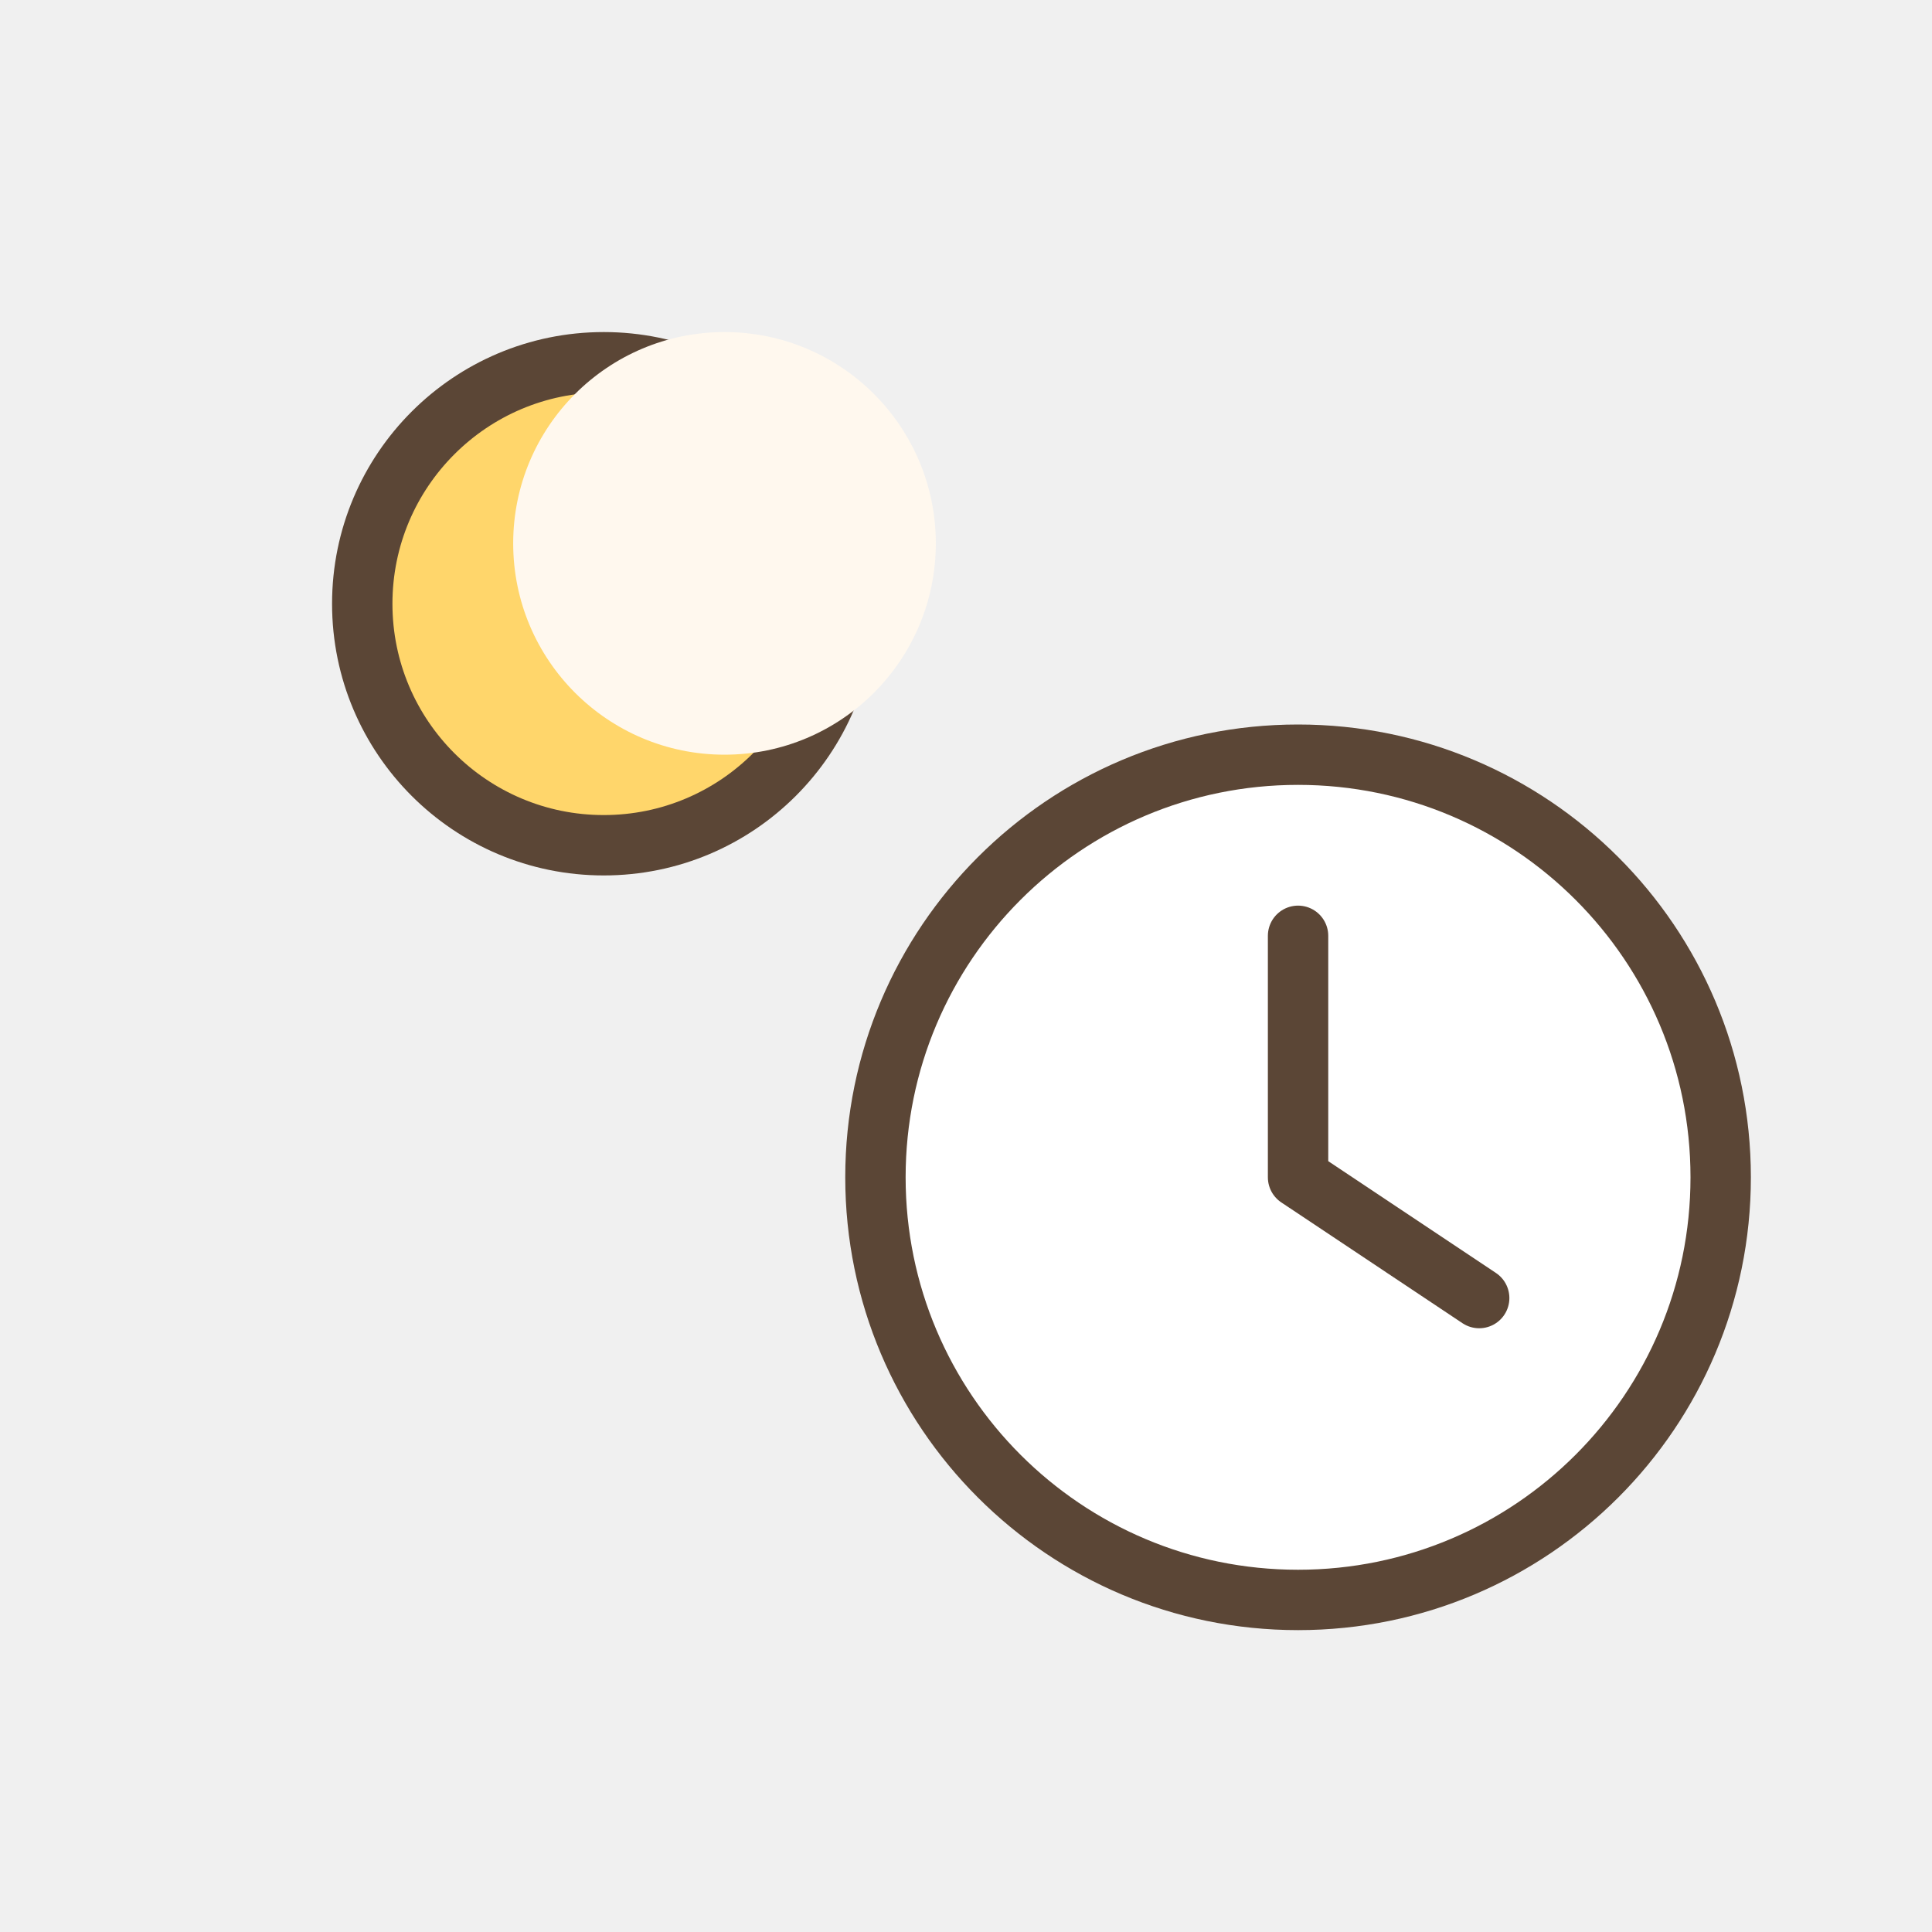
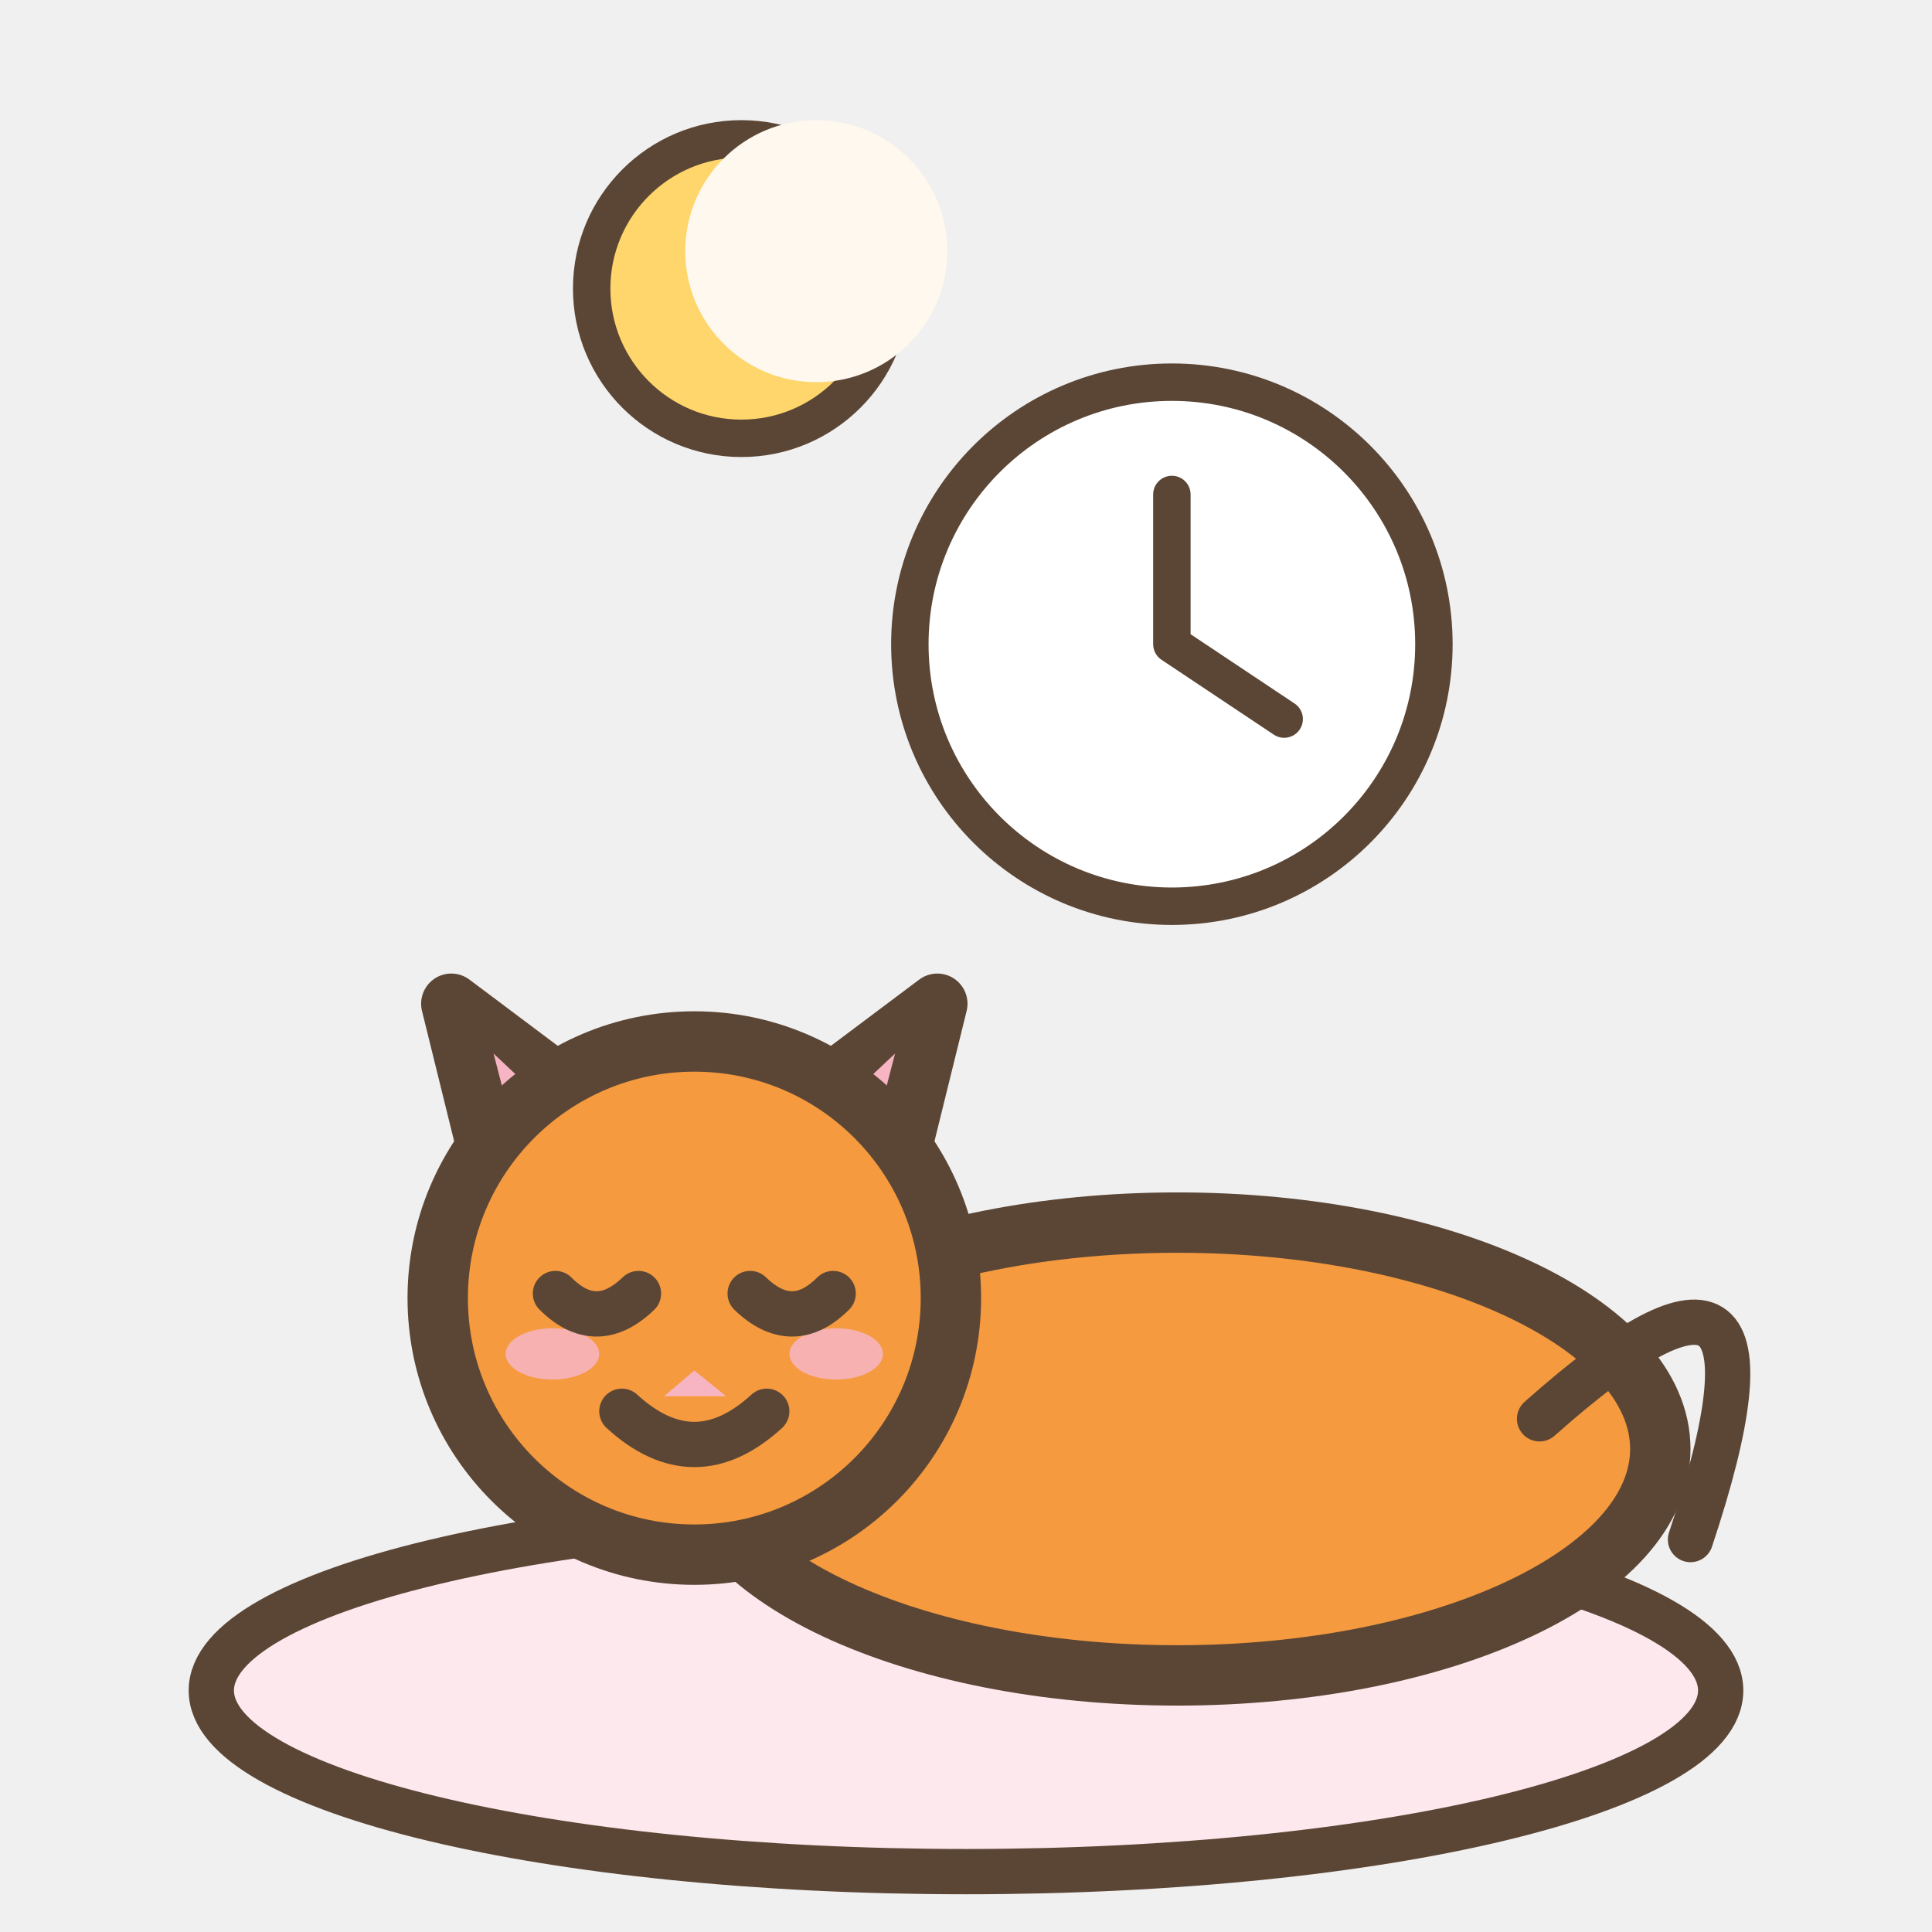
<svg xmlns="http://www.w3.org/2000/svg" viewBox="0 0 128 128" fill="none">
-   <circle cx="40" cy="40" r="16" fill="#FFD66B" stroke="#5B4636" stroke-width="4" stroke-linecap="round" stroke-linejoin="round" />
-   <circle cx="48" cy="36" r="14" fill="#FFF8EE" />
-   <circle cx="86" cy="78" r="28" fill="#FFFFFF" stroke="#5B4636" stroke-width="4" stroke-linecap="round" stroke-linejoin="round" />
-   <path d="M86 78 V62 M86 78 L98 86" stroke="#5B4636" stroke-width="4" stroke-linecap="round" stroke-linejoin="round" />
+   <g transform="translate(64,34) scale(0.62) translate(-64,-64)">
+     <circle cx="40" cy="40" r="16" fill="#FFD66B" stroke="#5B4636" stroke-width="4" stroke-linecap="round" stroke-linejoin="round" />
+     <circle cx="48" cy="36" r="14" fill="#FFF8EE" />
+     <circle cx="86" cy="78" r="28" fill="#FFFFFF" stroke="#5B4636" stroke-width="4" stroke-linecap="round" stroke-linejoin="round" />
+     <path d="M86 78 V62 M86 78 L98 86" stroke="#5B4636" stroke-width="4" stroke-linecap="round" stroke-linejoin="round" />
+   </g>
+   <ellipse cx="64" cy="112" rx="50" ry="12" fill="#FDE8EE" stroke="#5B4636" stroke-width="3" stroke-linecap="round" stroke-linejoin="round" />
+   <ellipse cx="78" cy="96" rx="32" ry="15" fill="#F59A3E" stroke="#5B4636" stroke-width="4" stroke-linecap="round" stroke-linejoin="round" />
+   <path d="M43.5 76.7 L29.9 66.5 L33.8 82.3 Z" fill="#F59A3E" stroke="#5B4636" stroke-width="4" stroke-linecap="round" stroke-linejoin="round" />
+   <path d="M41.2 77.8 L32.7 69.8 L35.5 80.6 Z" fill="#F7B5C4" />
+   <path d="M48.5 76.7 L62.1 66.5 L58.2 82.3 Z" fill="#F59A3E" stroke="#5B4636" stroke-width="4" stroke-linecap="round" stroke-linejoin="round" />
+   <path d="M50.8 77.8 L59.3 69.8 L56.5 80.6 Z" fill="#F7B5C4" />
+   <circle cx="46.0" cy="86.0" r="17.0" fill="#F59A3E" stroke="#5B4636" stroke-width="4" stroke-linecap="round" stroke-linejoin="round" />
+   <ellipse cx="36.6" cy="89.7" rx="3.1" ry="1.7" fill="#F7B5C4" opacity=".85" />
+   <ellipse cx="55.4" cy="89.7" rx="3.1" ry="1.7" fill="#F7B5C4" opacity=".85" />
+   <path d="M36.8 85.7 Q39.5 88.4 42.3 85.7" stroke="#5B4636" stroke-width="3" stroke-linecap="round" stroke-linejoin="round" />
+   <path d="M49.7 85.7 Q52.5 88.4 55.2 85.7" stroke="#5B4636" stroke-width="3" stroke-linecap="round" stroke-linejoin="round" />
+   <path d="M46.0 90.8 l-2.0 1.7 h4.1 Z" fill="#F7B5C4" />
+   <path d="M41.2 93.5 Q46.0 97.9 50.8 93.5" stroke="#5B4636" stroke-width="3" stroke-linecap="round" stroke-linejoin="round" />
+   <path d="M102 94 Q120 78 112 102" stroke="#5B4636" stroke-width="3" stroke-linecap="round" stroke-linejoin="round" fill="none" />
</svg>
